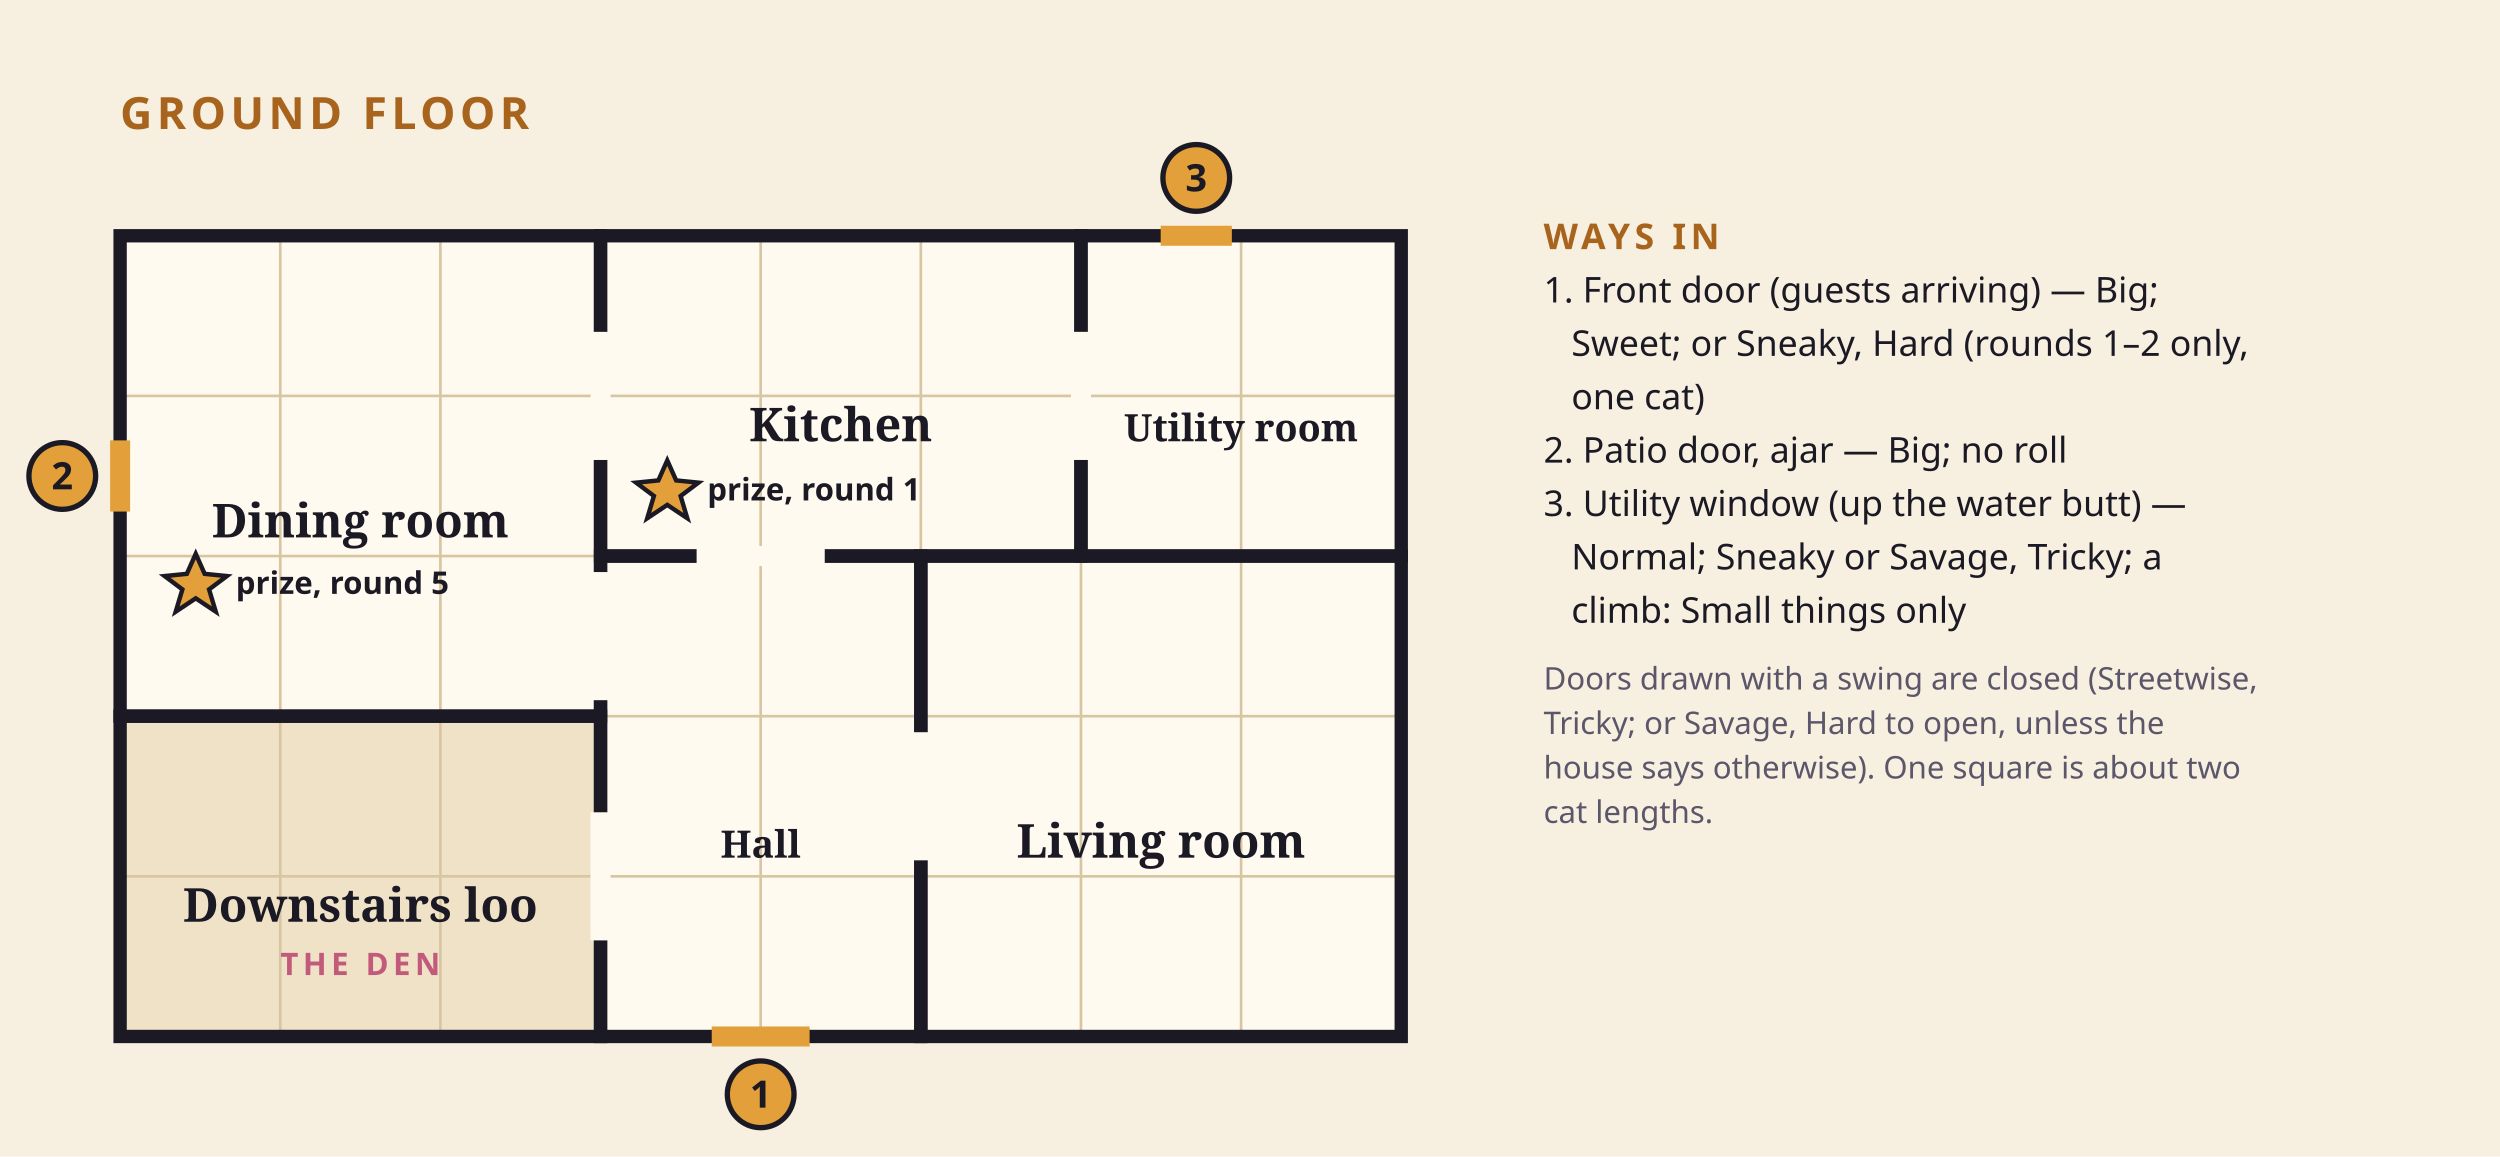
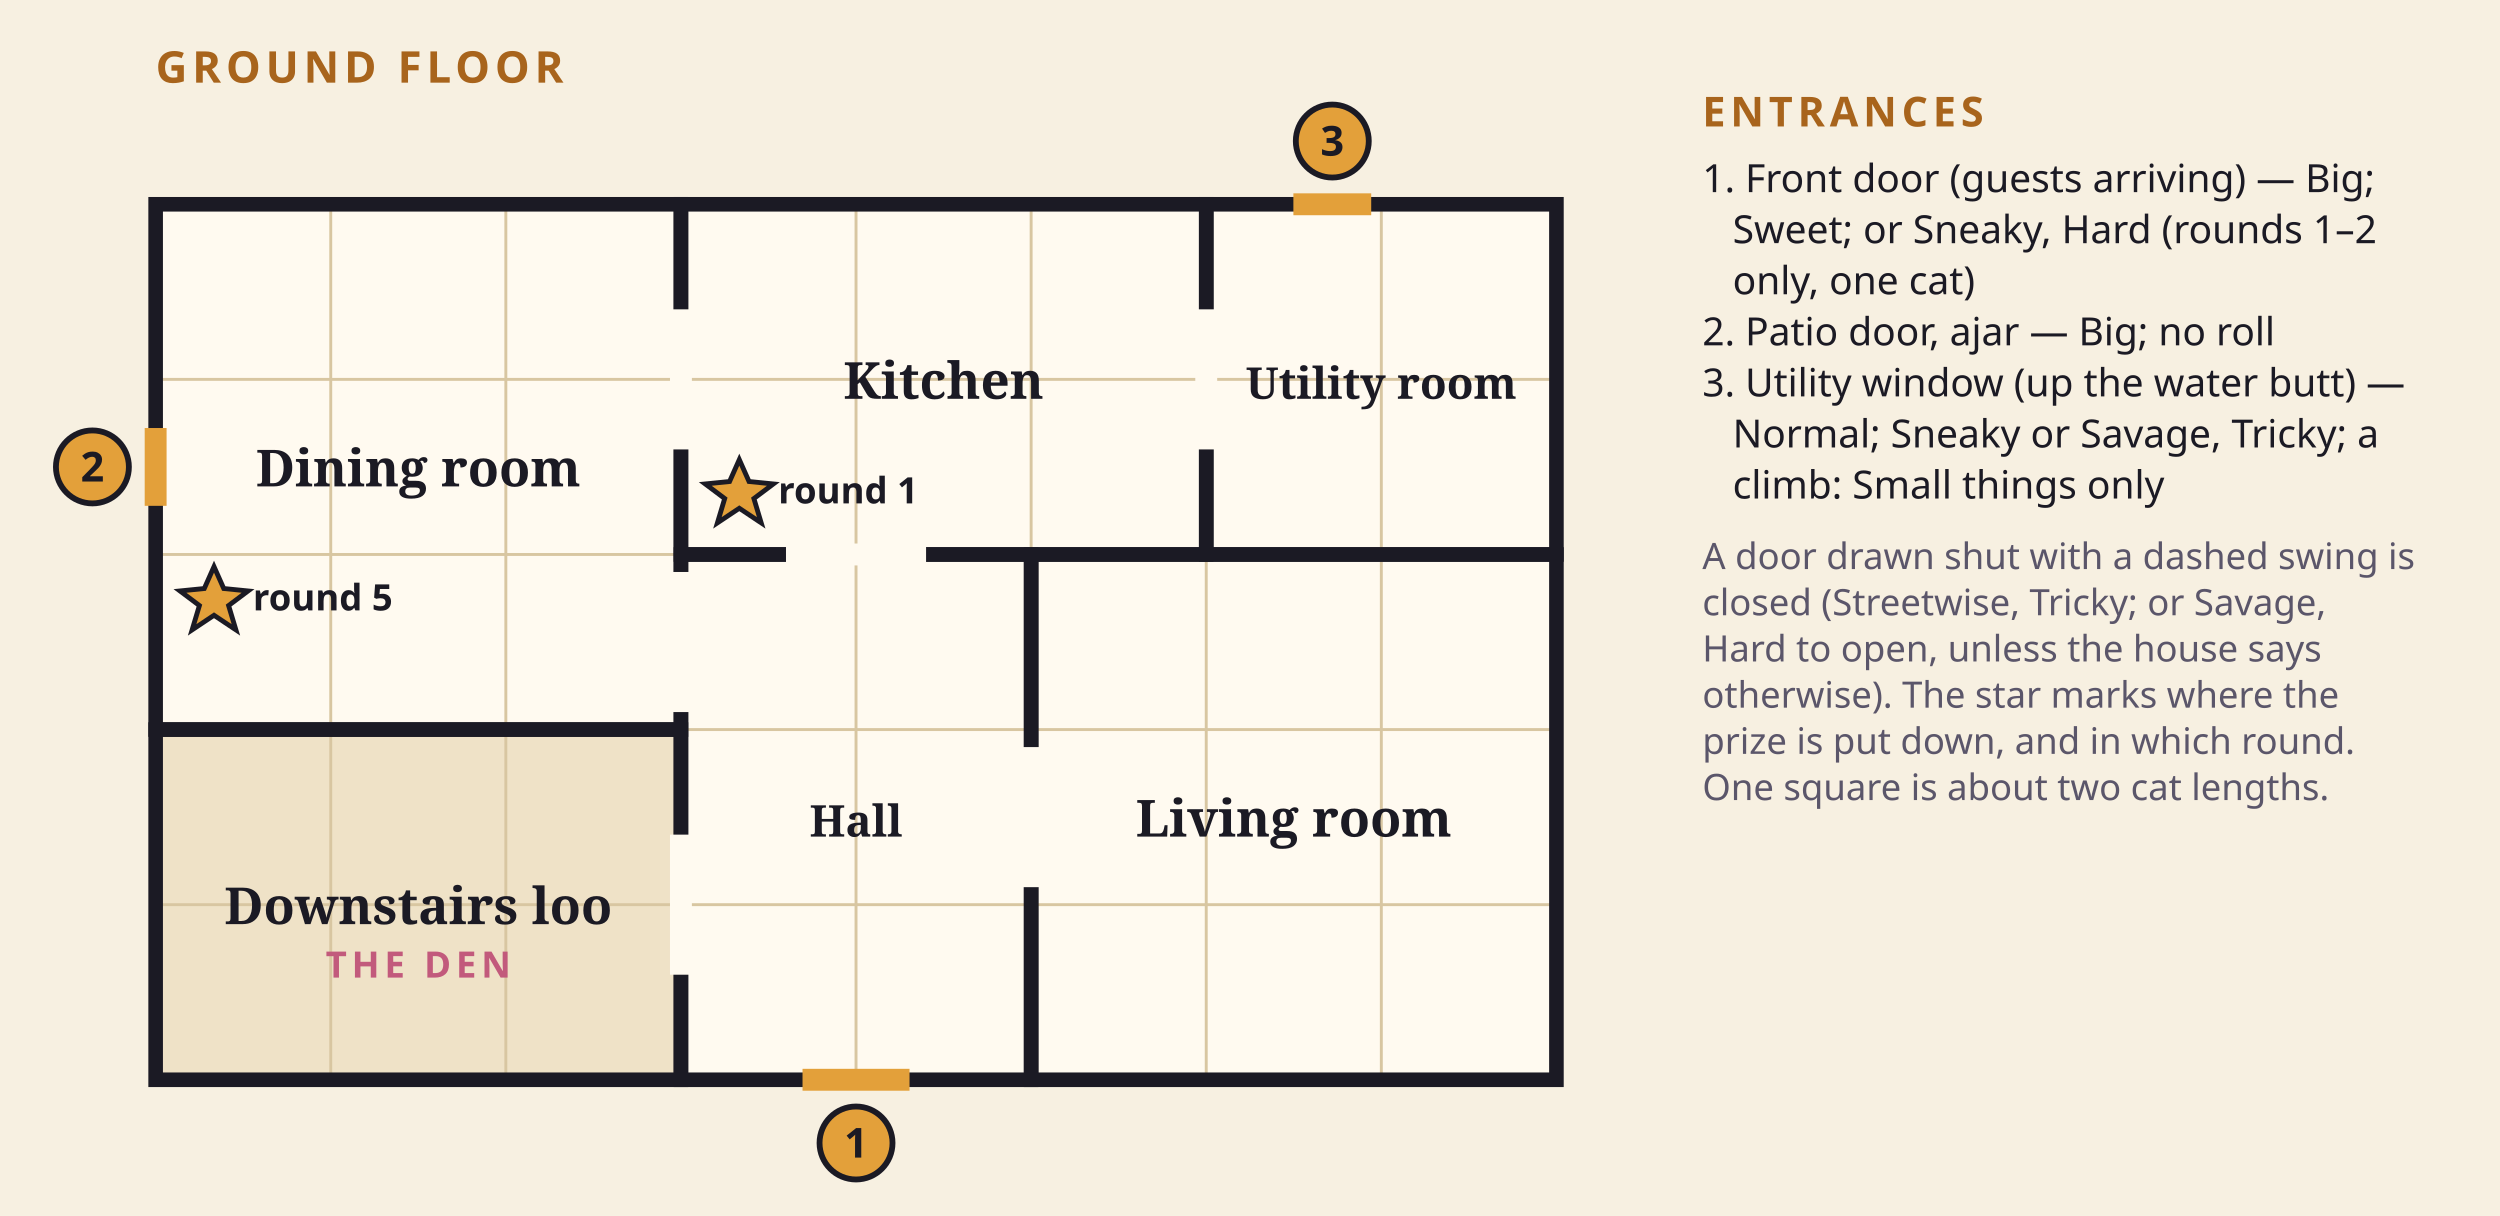
- <svg xmlns="http://www.w3.org/2000/svg" viewBox="0 0 1124 520" role="img" aria-label="Floor plan: The Birthday Cake">
-   <rect width="1124" height="520" fill="#f7f0e1" />
-   <text x="54" y="58" font-family="sans-serif" font-weight="700" font-size="20" letter-spacing="2" fill="#a8641c">GROUND FLOOR</text>
-   <rect x="54" y="106" width="216" height="216" fill="#fffaf0" />
-   <path d="M126 106V322M198 106V322M54 178H270M54 250H270" stroke="#d8c6a1" stroke-width="1.2" />
-   <rect x="270" y="106" width="216" height="144" fill="#fffaf0" />
-   <path d="M342 106V250M414 106V250M270 178H486" stroke="#d8c6a1" stroke-width="1.2" />
-   <rect x="486" y="106" width="144" height="144" fill="#fffaf0" />
-   <path d="M558 106V250M486 178H630" stroke="#d8c6a1" stroke-width="1.2" />
-   <rect x="54" y="322" width="216" height="144" fill="#efe2c7" />
-   <path d="M126 322V466M198 322V466M54 394H270" stroke="#d8c6a1" stroke-width="1.2" />
-   <rect x="270" y="250" width="144" height="216" fill="#fffaf0" />
-   <path d="M342 250V466M270 322H414M270 394H414" stroke="#d8c6a1" stroke-width="1.2" />
-   <rect x="414" y="250" width="216" height="216" fill="#fffaf0" />
-   <path d="M486 250V466M558 250V466M414 322H630M414 394H630" stroke="#d8c6a1" stroke-width="1.2" />
-   <rect x="54" y="106" width="216" height="216" fill="none" stroke="#1b1a24" stroke-width="6" stroke-linejoin="square" />
-   <rect x="270" y="106" width="216" height="144" fill="none" stroke="#1b1a24" stroke-width="6" stroke-linejoin="square" />
-   <rect x="486" y="106" width="144" height="144" fill="none" stroke="#1b1a24" stroke-width="6" stroke-linejoin="square" />
-   <rect x="54" y="322" width="216" height="144" fill="none" stroke="#1b1a24" stroke-width="6" stroke-linejoin="square" />
-   <rect x="270" y="250" width="144" height="216" fill="none" stroke="#1b1a24" stroke-width="6" stroke-linejoin="square" />
-   <rect x="414" y="250" width="216" height="216" fill="none" stroke="#1b1a24" stroke-width="6" stroke-linejoin="square" />
-   <path d="M313.2 250H370.8" stroke="#fffaf0" stroke-width="9" />
-   <path d="M414 329.2V386.8" stroke="#fffaf0" stroke-width="9" />
-   <path d="M270 257.2V314.8" stroke="#fffaf0" stroke-width="9" />
-   <path d="M270 149.2V206.8" stroke="#fffaf0" stroke-width="9" />
-   <path d="M486 149.2V206.8" stroke="#fffaf0" stroke-width="9" />
-   <path d="M270 365.2V422.8" stroke="#fffaf0" stroke-width="9" />
-   <text x="342" y="385.6" text-anchor="middle" font-family="Fraunces, serif" font-weight="700" font-size="17" fill="#1b1a24">Hall</text>
-   <text x="378" y="198.4" text-anchor="middle" font-family="Fraunces, serif" font-weight="700" font-size="21" fill="#1b1a24">Kitchen</text>
-   <text x="162" y="241.6" text-anchor="middle" font-family="Fraunces, serif" font-weight="700" font-size="21" fill="#1b1a24">Dining room</text>
-   <text x="522" y="385.6" text-anchor="middle" font-family="Fraunces, serif" font-weight="700" font-size="21" fill="#1b1a24">Living room</text>
-   <text x="558" y="198.4" text-anchor="middle" font-family="Fraunces, serif" font-weight="700" font-size="17" fill="#1b1a24">Utility room</text>
-   <text x="162" y="414.4" text-anchor="middle" font-family="Fraunces, serif" font-weight="700" font-size="21" fill="#1b1a24">Downstairs loo</text>
-   <text x="162" y="438.4" text-anchor="middle" font-family="sans-serif" font-weight="800" font-size="14" letter-spacing="2" fill="#c25a7c">THE DEN</text>
-   <path d="M300 207 l4 9 l10 1 l-8 6 l3 10 l-9 -6 l-9 6 l3 -10 l-8 -6 l10 -1 Z" fill="#e3a03a" stroke="#1b1a24" stroke-width="2" />
-   <text x="318" y="225" font-family="sans-serif" font-size="14" font-weight="700" fill="#1b1a24">prize, round 1</text>
-   <path d="M88 249 l4 9 l10 1 l-8 6 l3 10 l-9 -6 l-9 6 l3 -10 l-8 -6 l10 -1 Z" fill="#e3a03a" stroke="#1b1a24" stroke-width="2" />
-   <text x="106" y="267" font-family="sans-serif" font-size="14" font-weight="700" fill="#1b1a24">prize, round 5</text>
-   <path d="M320 466L364 466" stroke="#e3a03a" stroke-width="9" />
-   <circle cx="342" cy="492" r="15" fill="#e3a03a" stroke="#1b1a24" stroke-width="2.4" />
-   <text x="342" y="498" text-anchor="middle" font-family="sans-serif" font-weight="800" font-size="17" fill="#1b1a24">1</text>
-   <path d="M54 198L54 230" stroke="#e3a03a" stroke-width="9" />
-   <circle cx="28" cy="214" r="15" fill="#e3a03a" stroke="#1b1a24" stroke-width="2.4" />
-   <text x="28" y="220" text-anchor="middle" font-family="sans-serif" font-weight="800" font-size="17" fill="#1b1a24">2</text>
-   <path d="M521.84 106L553.84 106" stroke="#e3a03a" stroke-width="9" />
-   <circle cx="537.84" cy="80" r="15" fill="#e3a03a" stroke="#1b1a24" stroke-width="2.4" />
-   <text x="537.84" y="86" text-anchor="middle" font-family="sans-serif" font-weight="800" font-size="17" fill="#1b1a24">3</text>
-   <text x="694" y="112" font-family="sans-serif" font-weight="800" font-size="16" letter-spacing="2" fill="#a8641c">WAYS IN</text>
-   <text x="694" y="136" font-family="sans-serif" font-size="16" fill="#1b1a24" xml:space="preserve">1. Front door (guests arriving) — Big;</text>
-   <text x="694" y="160" font-family="sans-serif" font-size="16" fill="#1b1a24" xml:space="preserve">   Sweet; or Sneaky, Hard (rounds 1–2 only,</text>
-   <text x="694" y="184" font-family="sans-serif" font-size="16" fill="#1b1a24" xml:space="preserve">   one cat)</text>
-   <text x="694" y="208" font-family="sans-serif" font-size="16" fill="#1b1a24" xml:space="preserve">2. Patio door, ajar — Big; no roll</text>
-   <text x="694" y="232" font-family="sans-serif" font-size="16" fill="#1b1a24" xml:space="preserve">3. Utility window (up the water butt) —</text>
-   <text x="694" y="256" font-family="sans-serif" font-size="16" fill="#1b1a24" xml:space="preserve">   Normal; Sneaky or Savage, Tricky; a</text>
-   <text x="694" y="280" font-family="sans-serif" font-size="16" fill="#1b1a24" xml:space="preserve">   climb: Small things only</text>
-   <text x="694" y="310" font-family="sans-serif" font-size="14" fill="#5b566a">Doors drawn with a swing are closed (Streetwise,</text>
-   <text x="694" y="330" font-family="sans-serif" font-size="14" fill="#5b566a">Tricky; or Savage, Hard to open, unless the</text>
-   <text x="694" y="350" font-family="sans-serif" font-size="14" fill="#5b566a">house says otherwise). One square is about two</text>
-   <text x="694" y="370" font-family="sans-serif" font-size="14" fill="#5b566a">cat lengths.</text>
+ <svg xmlns="http://www.w3.org/2000/svg" viewBox="0 0 1028 500" role="img" aria-label="Floor plan: The Birthday Cake">
+   <rect width="1028" height="500" fill="#f7f0e1" />
+   <text x="64" y="34" font-family="Alegreya Sans, sans-serif" font-weight="800" font-size="18" letter-spacing="2" fill="#a8641c">GROUND FLOOR</text>
+   <rect x="64" y="84" width="216" height="216" fill="#fffaf0" />
+   <path d="M136 84V300M208 84V300M64 156H280M64 228H280" stroke="#d8c6a1" stroke-width="1.2" />
+   <rect x="280" y="84" width="216" height="144" fill="#fffaf0" />
+   <path d="M352 84V228M424 84V228M280 156H496" stroke="#d8c6a1" stroke-width="1.2" />
+   <rect x="496" y="84" width="144" height="144" fill="#fffaf0" />
+   <path d="M568 84V228M496 156H640" stroke="#d8c6a1" stroke-width="1.2" />
+   <rect x="64" y="300" width="216" height="144" fill="#efe2c7" />
+   <path d="M136 300V444M208 300V444M64 372H280" stroke="#d8c6a1" stroke-width="1.2" />
+   <rect x="280" y="228" width="144" height="216" fill="#fffaf0" />
+   <path d="M352 228V444M280 300H424M280 372H424" stroke="#d8c6a1" stroke-width="1.2" />
+   <rect x="424" y="228" width="216" height="216" fill="#fffaf0" />
+   <path d="M496 228V444M568 228V444M424 300H640M424 372H640" stroke="#d8c6a1" stroke-width="1.2" />
+   <rect x="64" y="84" width="216" height="216" fill="none" stroke="#1b1a24" stroke-width="6" stroke-linejoin="square" />
+   <rect x="280" y="84" width="216" height="144" fill="none" stroke="#1b1a24" stroke-width="6" stroke-linejoin="square" />
+   <rect x="496" y="84" width="144" height="144" fill="none" stroke="#1b1a24" stroke-width="6" stroke-linejoin="square" />
+   <rect x="64" y="300" width="216" height="144" fill="none" stroke="#1b1a24" stroke-width="6" stroke-linejoin="square" />
+   <rect x="280" y="228" width="144" height="216" fill="none" stroke="#1b1a24" stroke-width="6" stroke-linejoin="square" />
+   <rect x="424" y="228" width="216" height="216" fill="none" stroke="#1b1a24" stroke-width="6" stroke-linejoin="square" />
+   <path d="M323.2 228H380.8" stroke="#fffaf0" stroke-width="9" />
+   <path d="M424 307.2V364.8" stroke="#fffaf0" stroke-width="9" />
+   <path d="M280 235.2V292.8" stroke="#fffaf0" stroke-width="9" />
+   <path d="M280 127.2V184.8" stroke="#fffaf0" stroke-width="9" />
+   <path d="M496 127.2V184.8" stroke="#fffaf0" stroke-width="9" />
+   <path d="M280 343.2V400.8" stroke="#fffaf0" stroke-width="9" />
+   <path d="M304 189 l4 9 l10 1 l-8 6 l3 10 l-9 -6 l-9 6 l3 -10 l-8 -6 l10 -1 Z" fill="#e3a03a" stroke="#1b1a24" stroke-width="2" />
+   <text x="320" y="207" font-family="Alegreya Sans, sans-serif" font-size="15" font-weight="700" fill="#1b1a24">round 1</text>
+   <path d="M88 233 l4 9 l10 1 l-8 6 l3 10 l-9 -6 l-9 6 l3 -10 l-8 -6 l10 -1 Z" fill="#e3a03a" stroke="#1b1a24" stroke-width="2" />
+   <text x="104" y="251" font-family="Alegreya Sans, sans-serif" font-size="15" font-weight="700" fill="#1b1a24">round 5</text>
+   <path d="M330 444L374 444" stroke="#e3a03a" stroke-width="9" />
+   <circle cx="352" cy="470" r="15" fill="#e3a03a" stroke="#1b1a24" stroke-width="2.4" />
+   <text x="352" y="476" text-anchor="middle" font-family="Alegreya Sans, sans-serif" font-weight="800" font-size="17" fill="#1b1a24">1</text>
+   <path d="M64 176L64 208" stroke="#e3a03a" stroke-width="9" />
+   <circle cx="38" cy="192" r="15" fill="#e3a03a" stroke="#1b1a24" stroke-width="2.4" />
+   <text x="38" y="198" text-anchor="middle" font-family="Alegreya Sans, sans-serif" font-weight="800" font-size="17" fill="#1b1a24">2</text>
+   <path d="M531.84 84L563.84 84" stroke="#e3a03a" stroke-width="9" />
+   <circle cx="547.84" cy="58" r="15" fill="#e3a03a" stroke="#1b1a24" stroke-width="2.4" />
+   <text x="547.84" y="64" text-anchor="middle" font-family="Alegreya Sans, sans-serif" font-weight="800" font-size="17" fill="#1b1a24">3</text>
+   <text x="352" y="344" text-anchor="middle" font-family="Fraunces, serif" font-weight="700" font-size="18" fill="#1b1a24">Hall</text>
+   <text x="388" y="164" text-anchor="middle" font-family="Fraunces, serif" font-weight="700" font-size="21" fill="#1b1a24">Kitchen</text>
+   <text x="172" y="200" text-anchor="middle" font-family="Fraunces, serif" font-weight="700" font-size="21" fill="#1b1a24">Dining room</text>
+   <text x="532" y="344" text-anchor="middle" font-family="Fraunces, serif" font-weight="700" font-size="21" fill="#1b1a24">Living room</text>
+   <text x="568" y="164" text-anchor="middle" font-family="Fraunces, serif" font-weight="700" font-size="18" fill="#1b1a24">Utility room</text>
+   <text x="172" y="380" text-anchor="middle" font-family="Fraunces, serif" font-weight="700" font-size="21" fill="#1b1a24">Downstairs loo</text>
+   <text x="172" y="402" text-anchor="middle" font-family="Alegreya Sans, sans-serif" font-weight="800" font-size="15" letter-spacing="2" fill="#c25a7c">THE DEN</text>
+   <text x="700" y="52" font-family="Alegreya Sans, sans-serif" font-weight="800" font-size="17" letter-spacing="2" fill="#a8641c">ENTRANCES</text>
+   <text x="700" y="79" font-family="Alegreya Sans, sans-serif" font-size="16" fill="#1b1a24" xml:space="preserve">1. Front door (guests arriving) — Big;</text>
+   <text x="700" y="100" font-family="Alegreya Sans, sans-serif" font-size="16" fill="#1b1a24" xml:space="preserve">   Sweet; or Sneaky, Hard (rounds 1–2</text>
+   <text x="700" y="121" font-family="Alegreya Sans, sans-serif" font-size="16" fill="#1b1a24" xml:space="preserve">   only, one cat)</text>
+   <text x="700" y="142" font-family="Alegreya Sans, sans-serif" font-size="16" fill="#1b1a24" xml:space="preserve">2. Patio door, ajar — Big; no roll</text>
+   <text x="700" y="163" font-family="Alegreya Sans, sans-serif" font-size="16" fill="#1b1a24" xml:space="preserve">3. Utility window (up the water butt) —</text>
+   <text x="700" y="184" font-family="Alegreya Sans, sans-serif" font-size="16" fill="#1b1a24" xml:space="preserve">   Normal; Sneaky or Savage, Tricky; a</text>
+   <text x="700" y="205" font-family="Alegreya Sans, sans-serif" font-size="16" fill="#1b1a24" xml:space="preserve">   climb: Small things only</text>
+   <text x="700" y="234" font-family="Alegreya Sans, sans-serif" font-size="15" fill="#5b566a">A door drawn shut with a dashed swing is</text>
+   <text x="700" y="253" font-family="Alegreya Sans, sans-serif" font-size="15" fill="#5b566a">closed (Streetwise, Tricky; or Savage,</text>
+   <text x="700" y="272" font-family="Alegreya Sans, sans-serif" font-size="15" fill="#5b566a">Hard to open, unless the house says</text>
+   <text x="700" y="291" font-family="Alegreya Sans, sans-serif" font-size="15" fill="#5b566a">otherwise). The star marks where the</text>
+   <text x="700" y="310" font-family="Alegreya Sans, sans-serif" font-size="15" fill="#5b566a">prize is put down, and in which round.</text>
+   <text x="700" y="329" font-family="Alegreya Sans, sans-serif" font-size="15" fill="#5b566a">One square is about two cat lengths.</text>
</svg>
